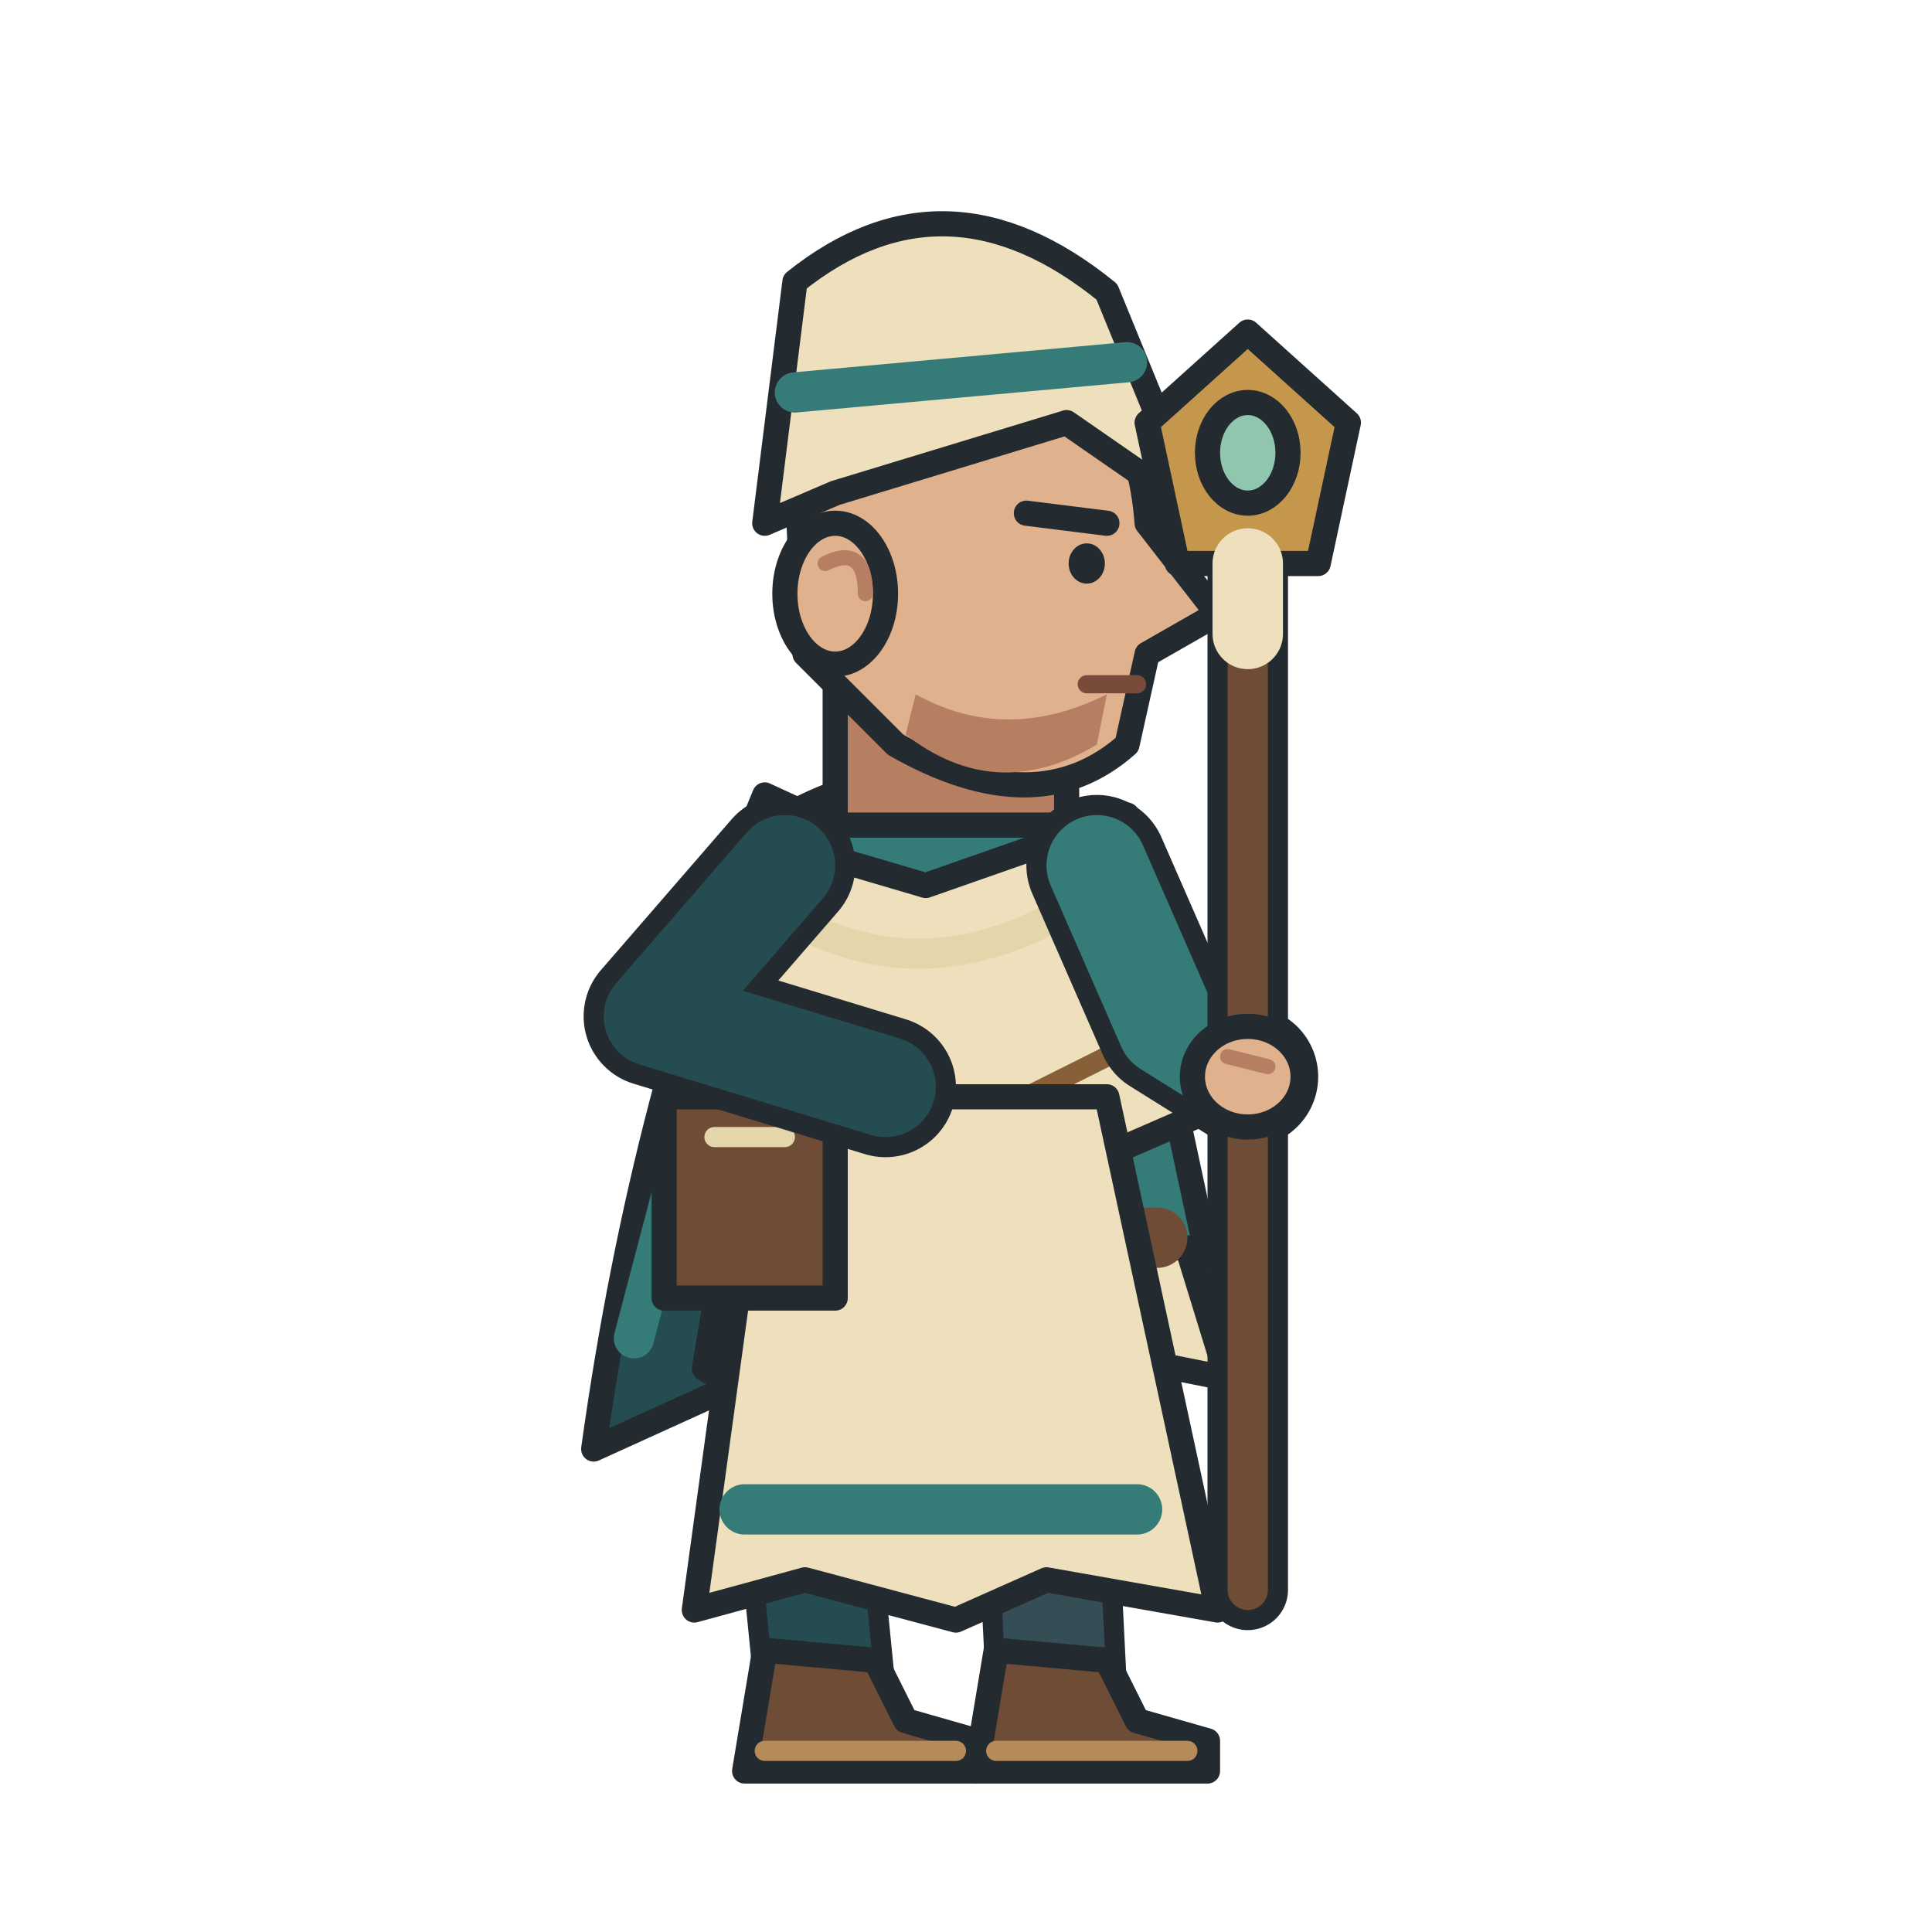
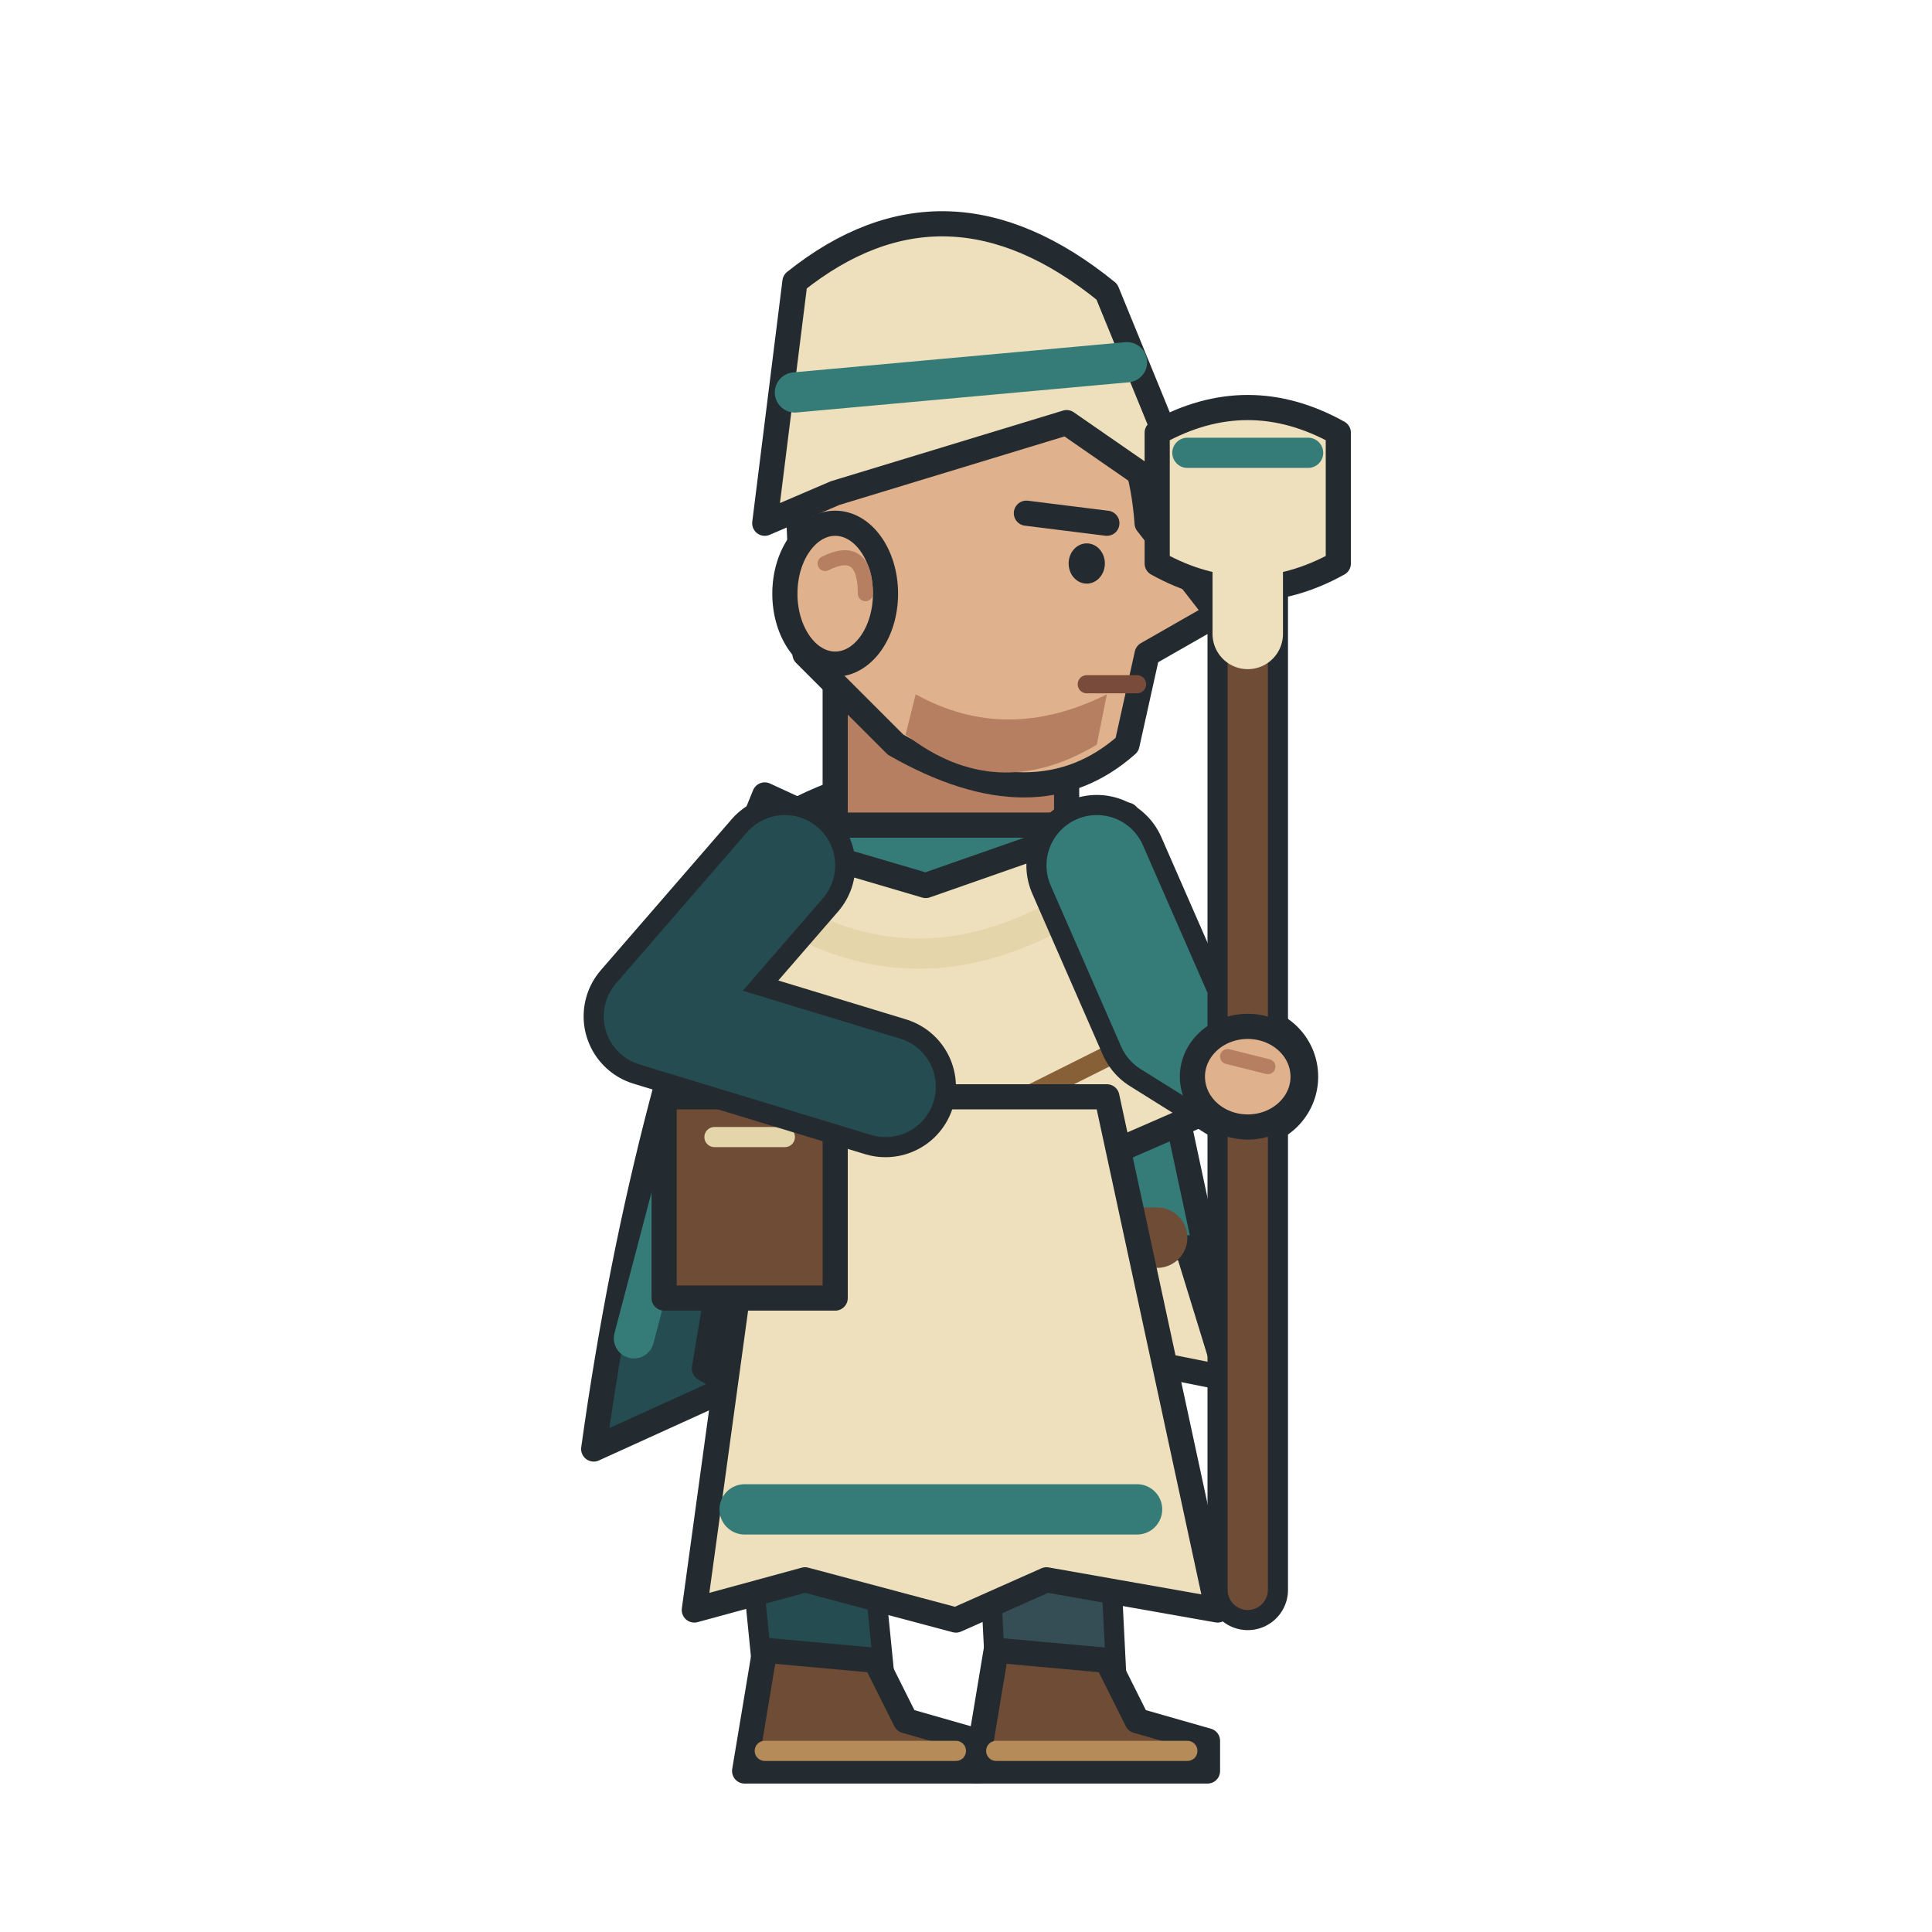
<svg xmlns="http://www.w3.org/2000/svg" width="192" height="192" viewBox="0 0 192 192">
  <path d="M85 123L80 148 82 168" fill="none" stroke="#242b30" stroke-width="14" stroke-linejoin="round" stroke-linecap="round" />
  <path d="M85 123L80 148 82 168" fill="none" stroke="#254c51" stroke-width="10" stroke-linejoin="round" stroke-linecap="round" />
  <path d="M76 164l11 1 3 6 7 2v3H74z" fill="#6e4c36" stroke="#242b30" stroke-width="2.5" stroke-linejoin="round" stroke-linecap="round" />
  <path d="M76 174h19" fill="none" stroke="#b58b59" stroke-width="2" stroke-linejoin="round" stroke-linecap="round" />
  <path d="M102 123L104 148 105 168" fill="none" stroke="#242b30" stroke-width="14" stroke-linejoin="round" stroke-linecap="round" />
  <path d="M102 123L104 148 105 168" fill="none" stroke="#354d54" stroke-width="10" stroke-linejoin="round" stroke-linecap="round" />
  <path d="M99 164l11 1 3 6 7 2v3H97z" fill="#6e4c36" stroke="#242b30" stroke-width="2.5" stroke-linejoin="round" stroke-linecap="round" />
  <path d="M99 174h19" fill="none" stroke="#b58b59" stroke-width="2" stroke-linejoin="round" stroke-linecap="round" />
  <g transform="translate(0 0)">
    <path d="M76 79q-12 29-17 65l22-10 8-49z" fill="#254c51" stroke="#242b30" stroke-width="2.5" stroke-linejoin="round" stroke-linecap="round" />
    <path d="M73 95l-10 38" fill="none" stroke="#357c78" stroke-width="4" stroke-linejoin="round" stroke-linecap="round" />
    <path d="M75 83q18-12 36 0l9 42q-25 13-43 0z" fill="#357c78" stroke="#242b30" stroke-width="2.5" stroke-linejoin="round" stroke-linecap="round" />
    <path d="M75 83l17 5 20-7 9 29-23 10-22-11z" fill="#eee0bc" stroke="#242b30" stroke-width="2.5" stroke-linejoin="round" stroke-linecap="round" />
    <path d="M80 92q12 6 25-1" fill="none" stroke="#e4d5ab" stroke-width="3" stroke-linejoin="round" stroke-linecap="round" />
    <path d="M79 104l17 8 16-8" fill="none" stroke="#876037" stroke-width="2" stroke-linejoin="round" stroke-linecap="round" />
    <path d="M72 124h46l4 13-10-2-6 7-12-5-12 6-12-7z" fill="#eee0bc" stroke="#242b30" stroke-width="2.5" stroke-linejoin="round" stroke-linecap="round" />
    <path d="M75 123h40" fill="none" stroke="#6e4c36" stroke-width="6" stroke-linejoin="round" stroke-linecap="round" />
    <path d="M91 120h9v8h-9z" fill="#c5974c" stroke="#242b30" stroke-width="2.5" stroke-linejoin="round" stroke-linecap="round" />
    <path d="M76 109h34l11 51-17-3-9 4-15-4-11 3z" fill="#eee0bc" stroke="#242b30" stroke-width="2.5" stroke-linejoin="round" stroke-linecap="round" />
    <path d="M74 150h39" fill="none" stroke="#357c78" stroke-width="5" stroke-linejoin="round" stroke-linecap="round" />
    <path d="M66 109h17v20H66z" fill="#6e4c36" stroke="#242b30" stroke-width="2.5" stroke-linejoin="round" stroke-linecap="round" />
    <path d="M71 113h7" fill="none" stroke="#e4d5ab" stroke-width="2" stroke-linejoin="round" stroke-linecap="round" />
    <path d="M83 68v14h23V65" fill="#b67f61" stroke="#242b30" stroke-width="2.5" stroke-linejoin="round" stroke-linecap="round" />
    <path d="M79 43Q86 31 102 35Q113 38 114 52l7 9-7 4-2 9q-9 8-23 0l-9-9z" fill="#dfb18c" stroke="#242b30" stroke-width="2.5" stroke-linejoin="round" stroke-linecap="round" />
    <path d="M91 69q9 5 19 0l-1 5q-10 6-19-1z" fill="#b67f61" stroke="none" stroke-width="2.5" stroke-linejoin="round" stroke-linecap="round" />
    <ellipse cx="83" cy="59" rx="5" ry="7" fill="#dfb18c" stroke="#242b30" stroke-width="2.5" />
    <path d="M82 56q4-2 4 3" fill="none" stroke="#b67f61" stroke-width="1.5" stroke-linejoin="round" stroke-linecap="round" />
    <path d="M102 51l8 1" fill="none" stroke="#242b30" stroke-width="2.5" stroke-linejoin="round" stroke-linecap="round" />
    <ellipse cx="108" cy="56" rx="1.8" ry="2" fill="#242b30" stroke="none" stroke-width="2.5" />
    <path d="M108 68h5" fill="none" stroke="#784b3b" stroke-width="1.8" stroke-linejoin="round" stroke-linecap="round" />
    <path d="M76 52l3-24q15-12 31 1l9 22-13-9-23 7z" fill="#eee0bc" stroke="#242b30" stroke-width="2.5" stroke-linejoin="round" stroke-linecap="round" />
    <path d="M79 39l33-3" fill="none" stroke="#357c78" stroke-width="4" stroke-linejoin="round" stroke-linecap="round" />
  </g>
  <path d="M78 86L65 101 88 108" fill="none" stroke="#242b30" stroke-width="14" stroke-linejoin="round" stroke-linecap="round" />
  <path d="M78 86L65 101 88 108" fill="none" stroke="#254c51" stroke-width="10" stroke-linejoin="round" stroke-linecap="round" />
  <path d="M109 86L116 102 124 107" fill="none" stroke="#242b30" stroke-width="14" stroke-linejoin="round" stroke-linecap="round" />
  <path d="M109 86L116 102 124 107" fill="none" stroke="#357c78" stroke-width="10" stroke-linejoin="round" stroke-linecap="round" />
  <g transform="translate(124 107)">
    <g transform="rotate(0)">
-       <g opacity="0">
-         <ellipse cx="0" cy="-62" rx="12" ry="12" fill="#a1e5ba" stroke="none" stroke-width="2.5" />
-         <ellipse cx="0" cy="-62" rx="8" ry="8" fill="none" stroke="#e5ffe4" stroke-width="2" />
-       </g>
      <path d="M0 51V-53" fill="none" stroke="#242b30" stroke-width="8" stroke-linejoin="round" stroke-linecap="round" />
      <path d="M0 51V-53" fill="none" stroke="#6e4c36" stroke-width="4" stroke-linejoin="round" stroke-linecap="round" />
-       <path d="M-10-65l10-9 10 9-3 14H-7z" fill="#c5974c" stroke="#242b30" stroke-width="2.5" stroke-linejoin="round" stroke-linecap="round" />
-       <ellipse cx="0" cy="-62" rx="4" ry="5" fill="#8fc6ad" stroke="#242b30" stroke-width="2.5" />
+       <path d="M-9-64q9-5 18 0v13q-9 5-18 0z" fill="#eee0bc" stroke="#242b30" stroke-width="2.5" stroke-linejoin="round" stroke-linecap="round" />
+       <path d="M-6-62h12" fill="none" stroke="#357c78" stroke-width="3" stroke-linejoin="round" stroke-linecap="round" />
      <path d="M0-51v7" fill="none" stroke="#eee0bc" stroke-width="7" stroke-linejoin="round" stroke-linecap="round" />
    </g>
  </g>
  <ellipse cx="124" cy="107" rx="5.5" ry="5" fill="#dfb18c" stroke="#242b30" stroke-width="2.5" />
  <path d="M122 105l4 1" fill="none" stroke="#b67f61" stroke-width="1.5" stroke-linejoin="round" stroke-linecap="round" />
</svg>
